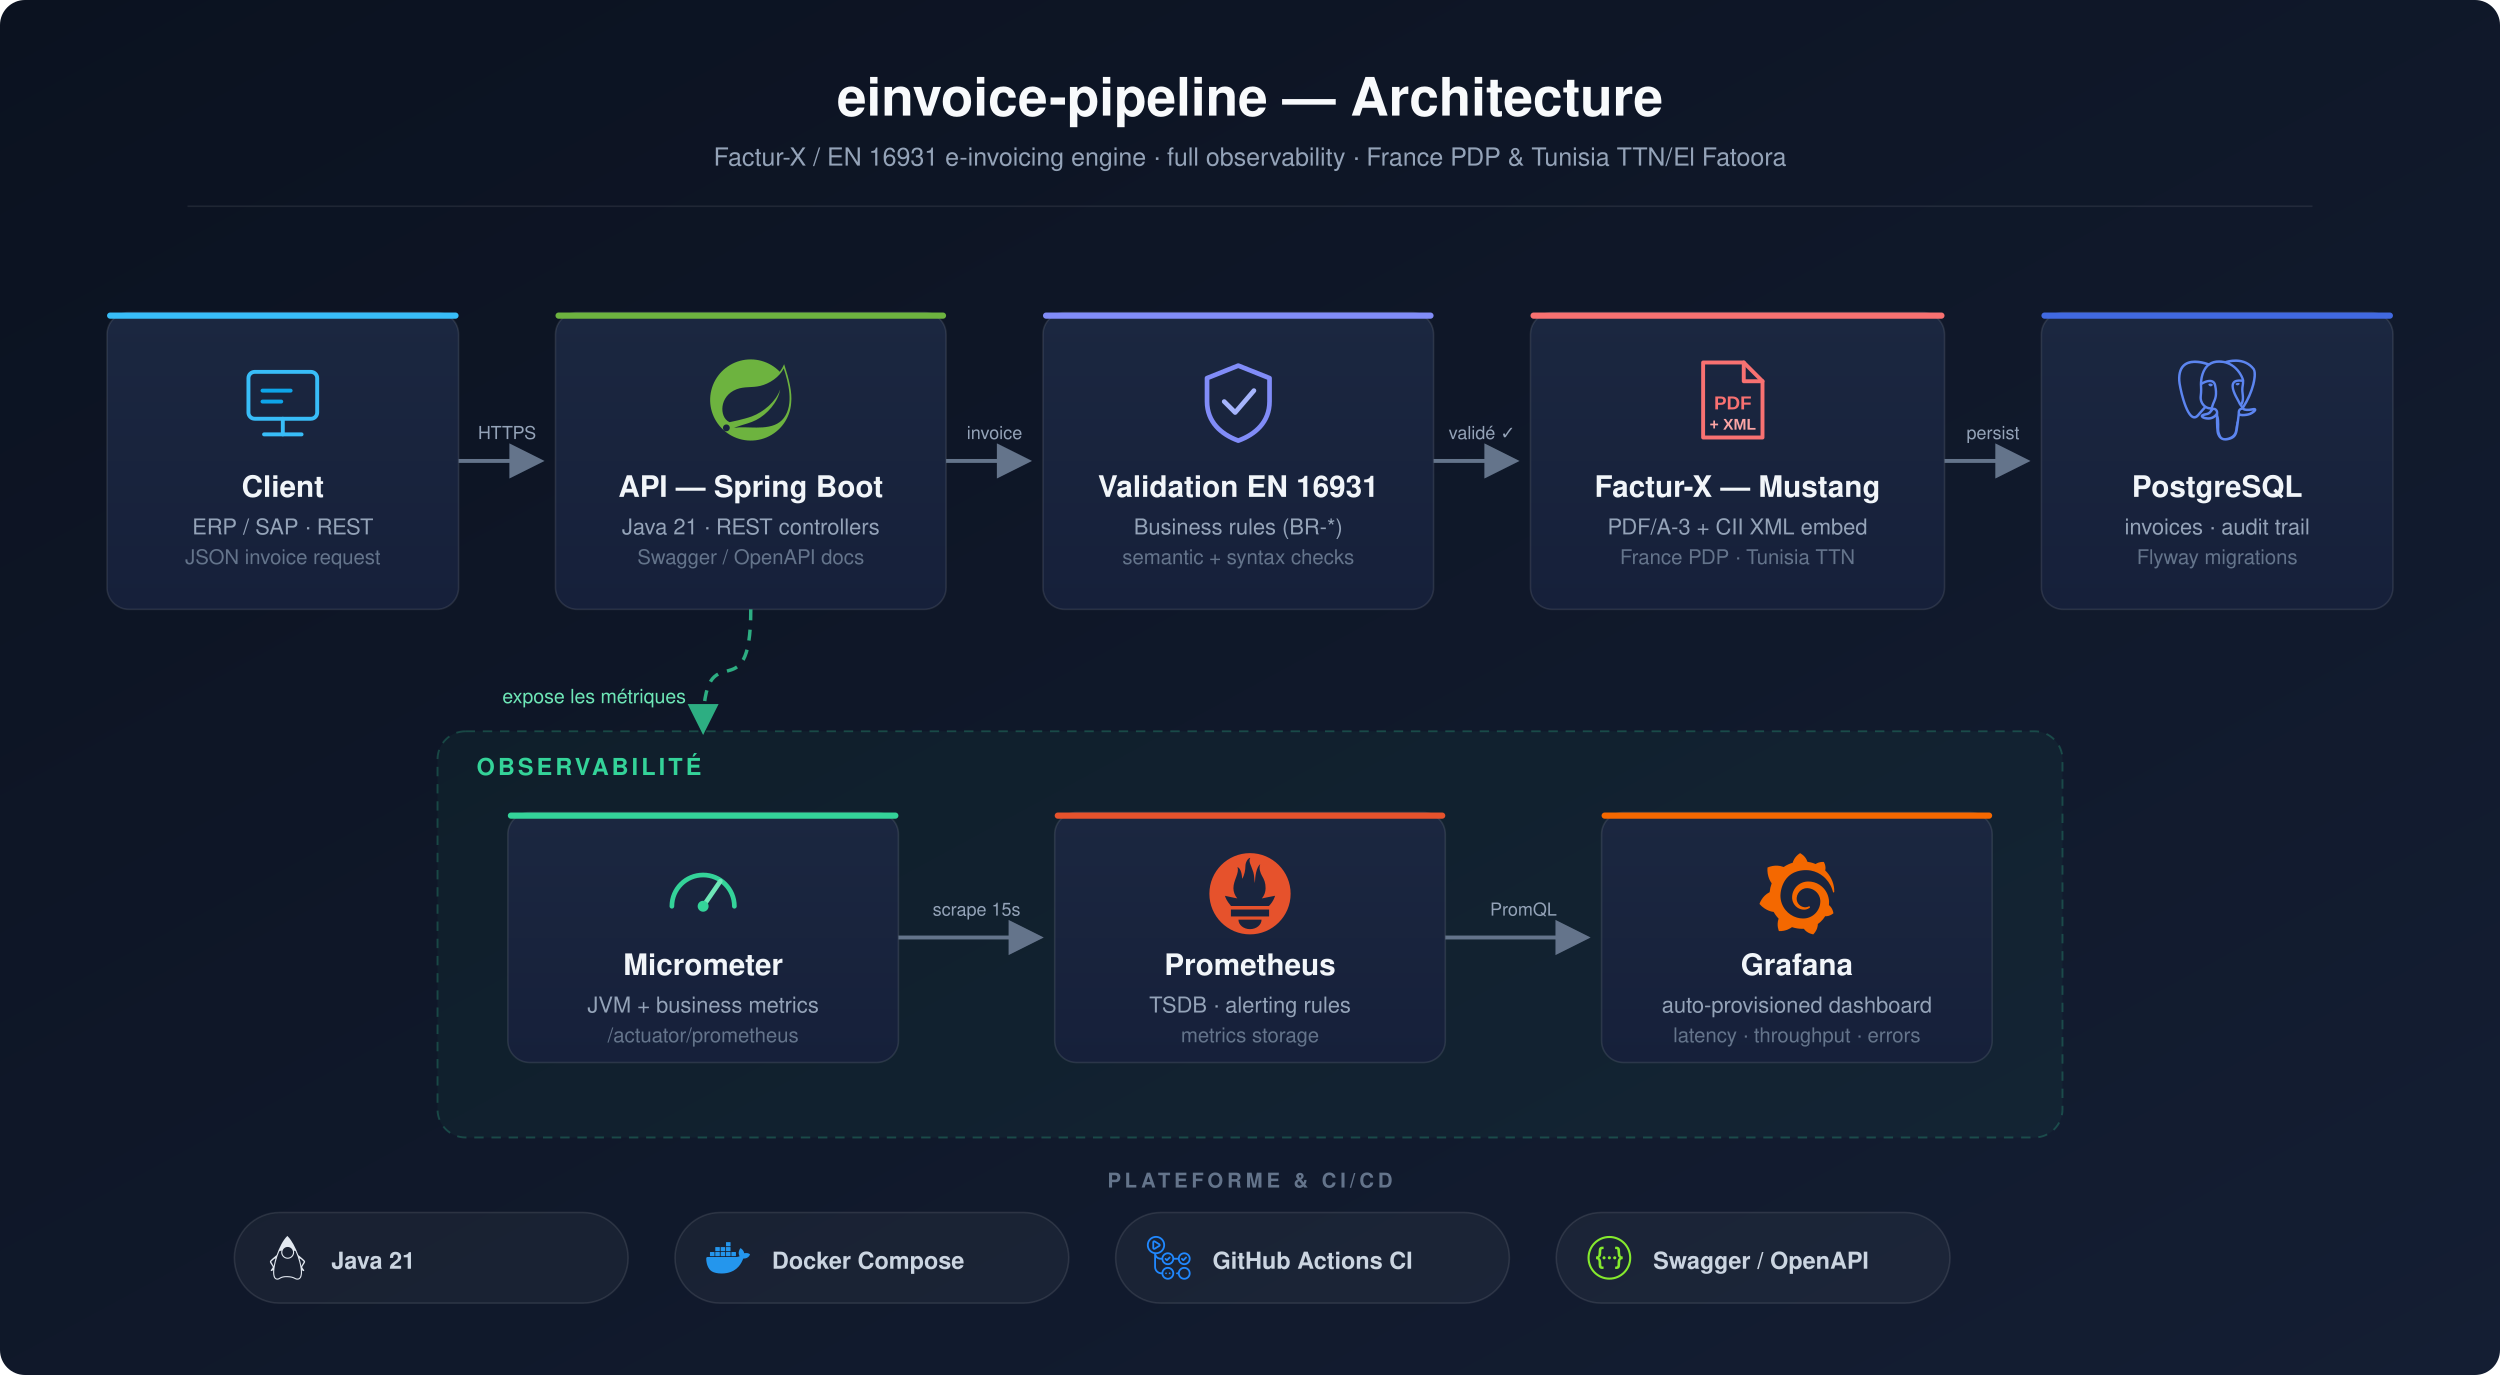
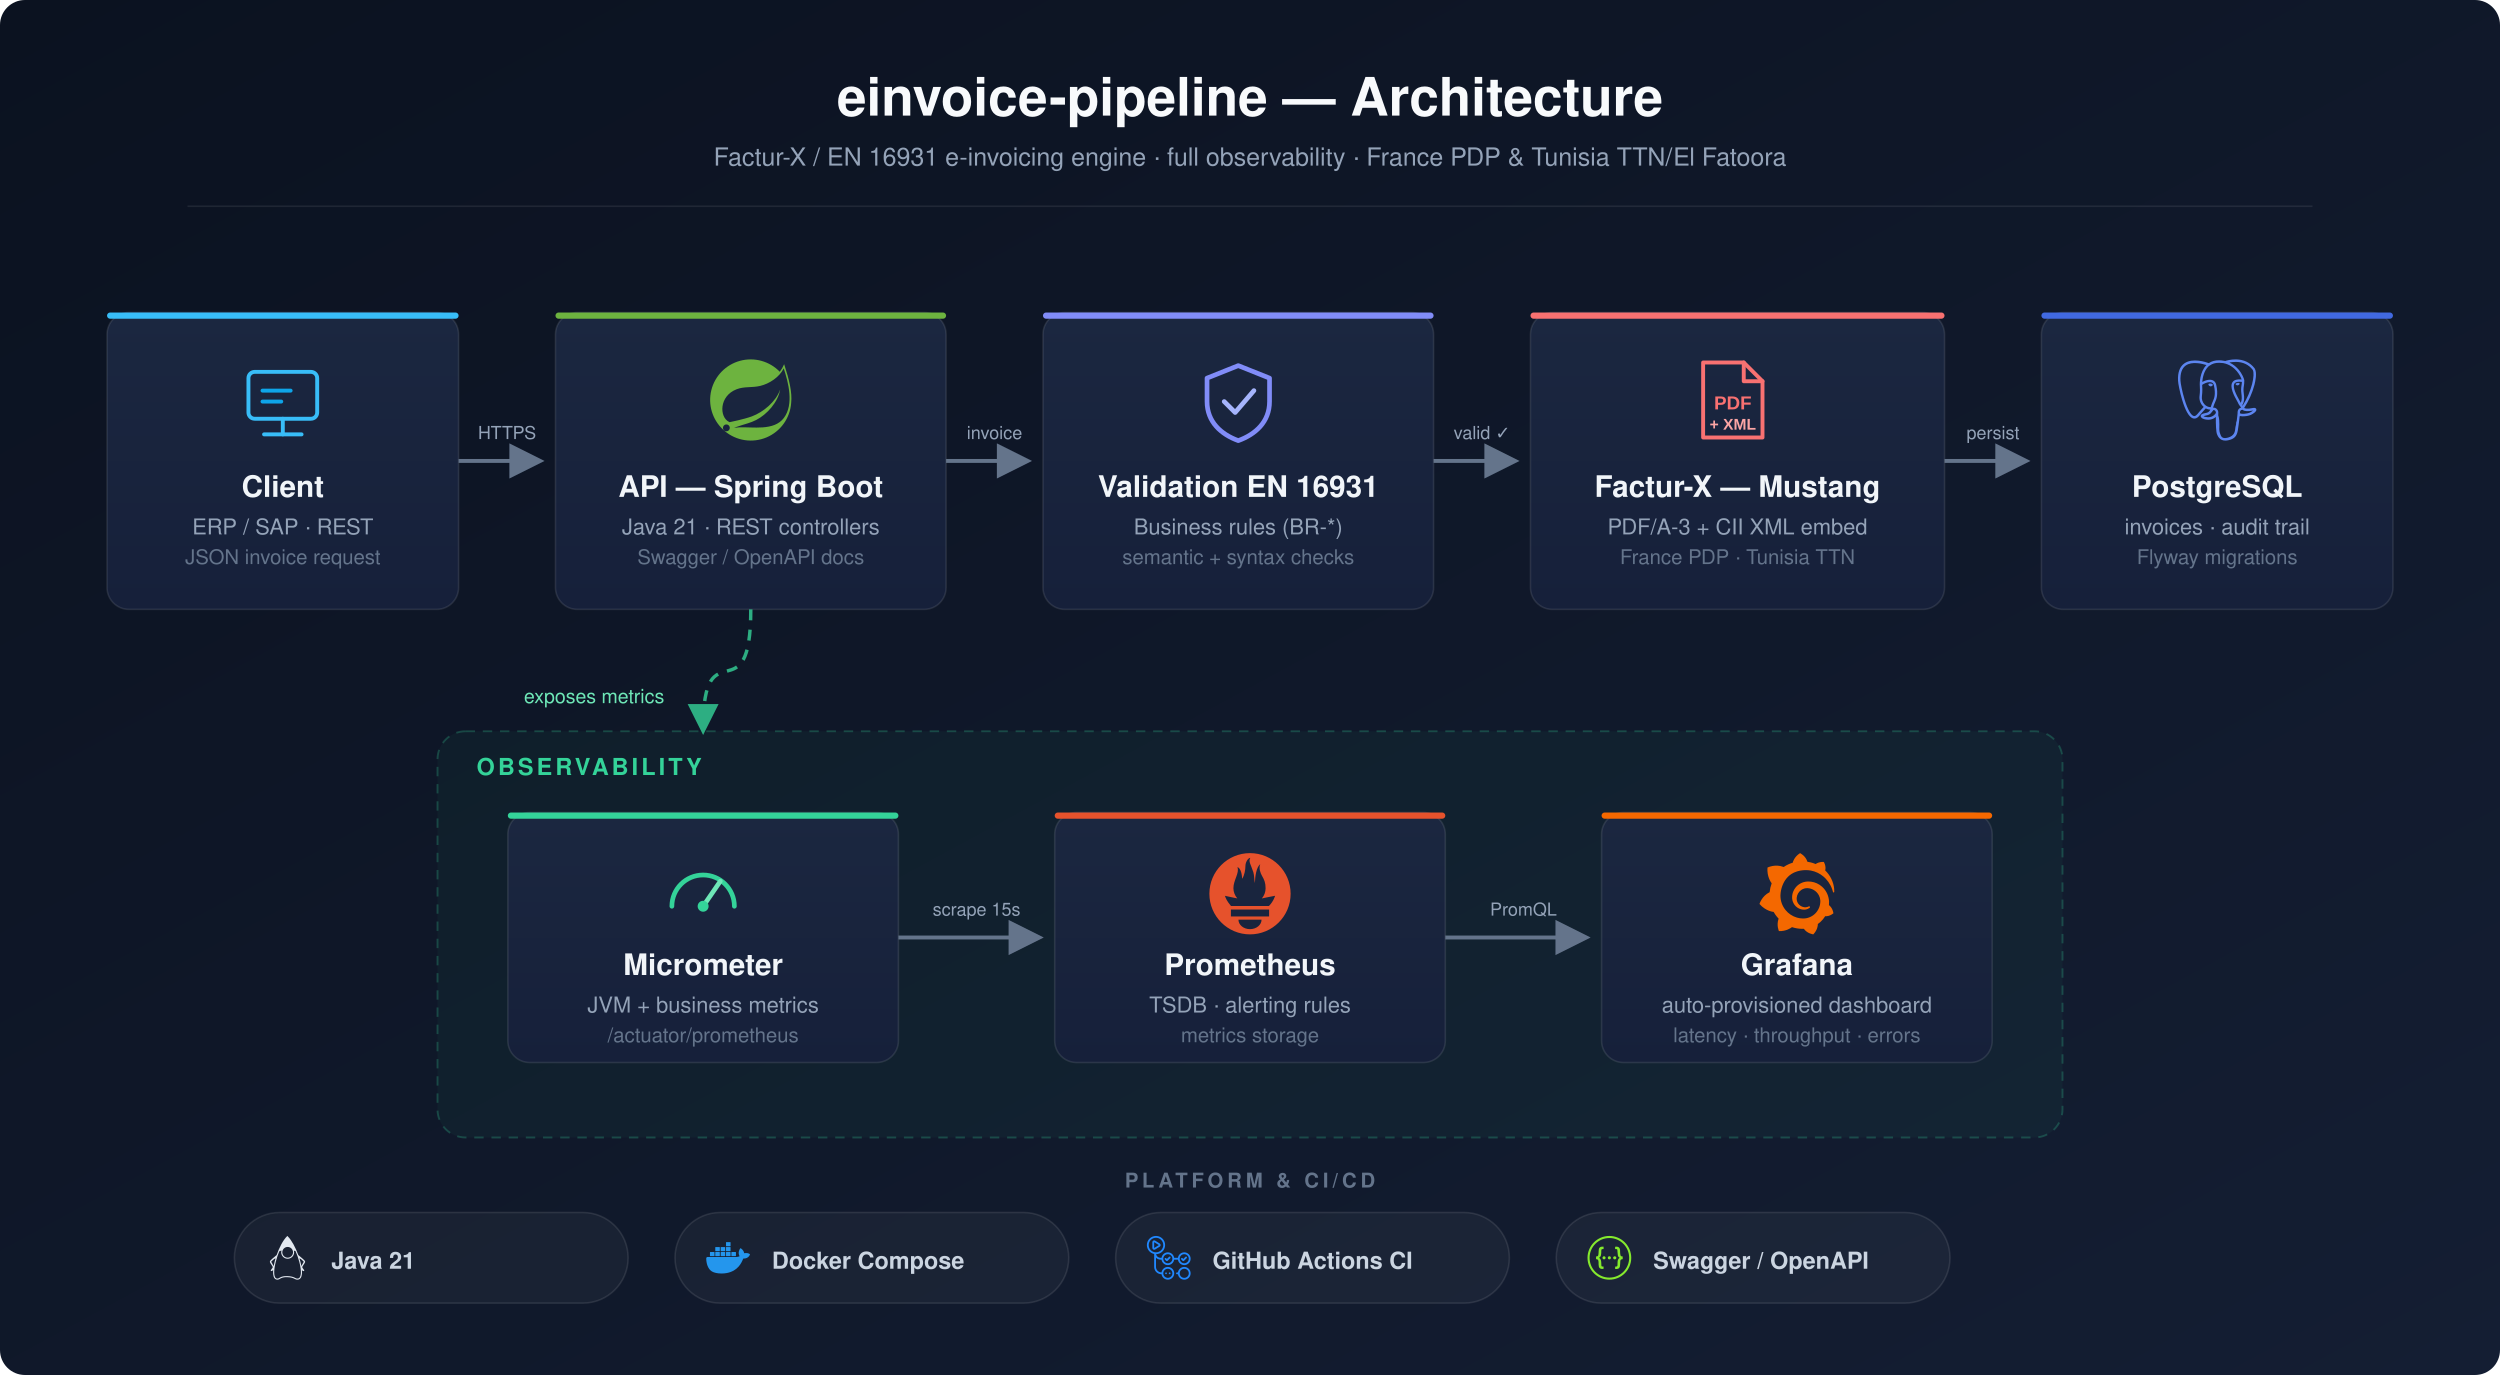
<svg xmlns="http://www.w3.org/2000/svg" width="1600" height="880" viewBox="0 0 1600 880" font-family="Segoe UI, Helvetica, Arial, sans-serif">
  <defs>
    <linearGradient id="bg" x1="0" y1="0" x2="1" y2="1">
      <stop offset="0" stop-color="#0b1220" />
      <stop offset="1" stop-color="#141e33" />
    </linearGradient>
    <linearGradient id="cardGrad" x1="0" y1="0" x2="0" y2="1">
      <stop offset="0" stop-color="#1b2740" />
      <stop offset="1" stop-color="#16203a" />
    </linearGradient>
    <marker id="arr" markerWidth="9" markerHeight="9" refX="7" refY="4.5" orient="auto">
      <path d="M0,0 L9,4.5 L0,9 Z" fill="#64748b" />
    </marker>
    <marker id="arrG" markerWidth="9" markerHeight="9" refX="7" refY="4.5" orient="auto">
      <path d="M0,0 L9,4.5 L0,9 Z" fill="#34d399" />
    </marker>
  </defs>
  <rect width="1600" height="880" fill="url(#bg)" rx="16" />
  <text x="800" y="74" text-anchor="middle" font-size="34" font-weight="700" fill="#f8fafc">einvoice-pipeline — Architecture</text>
  <text x="800" y="106" text-anchor="middle" font-size="16" fill="#94a3b8">Factur-X / EN 16931 e-invoicing engine · full observability · France PDP &amp; Tunisia TTN/El Fatoora</text>
  <line x1="120" y1="132" x2="1480" y2="132" stroke="rgba(255,255,255,0.08)" />
  <g>
    <rect x="68.5" y="200" width="225" height="190" rx="14" fill="url(#cardGrad)" stroke="rgba(255,255,255,0.10)" stroke-width="1" />
    <rect x="68.5" y="200" width="225" height="4" rx="2" fill="#38bdf8" />
    <g transform="translate(155,230)" stroke="#38bdf8" stroke-width="2.5" fill="none" stroke-linejoin="round" stroke-linecap="round">
      <rect x="4" y="8" width="44" height="30" rx="4" />
      <line x1="14" y1="48" x2="38" y2="48" />
      <line x1="26" y1="38" x2="26" y2="48" />
      <path d="M13 20h18M13 27h12" stroke="#0ea5e9" />
    </g>
    <text x="181" y="318" text-anchor="middle" font-size="19" font-weight="600" fill="#f1f5f9">Client</text>
    <text x="181" y="342" text-anchor="middle" font-size="14" fill="#94a3b8">ERP / SAP · REST</text>
    <text x="181" y="361" text-anchor="middle" font-size="13" fill="#64748b">JSON invoice request</text>
  </g>
  <line x1="293.5" y1="295" x2="343.5" y2="295" stroke="#64748b" stroke-width="2.5" marker-end="url(#arr)" />
  <text x="324.5" y="281" text-anchor="middle" font-size="11.5" fill="#94a3b8">HTTPS</text>
  <g>
    <rect x="355.5" y="200" width="250" height="190" rx="14" fill="url(#cardGrad)" stroke="rgba(255,255,255,0.10)" stroke-width="1" />
    <rect x="355.5" y="200" width="250" height="4" rx="2" fill="#6DB33F" />
    <g transform="translate(454.5,230) scale(2.166667)">
      <path d="M21.854 1.416a10.45 10.45 0 0 1-1.284 2.247A11.967 11.967 0 1 0 3.852 20.776l.445.395a11.954 11.954 0 0 0 19.632-8.297c.346-3.013-.568-6.865-2.074-11.458zM5.58 20.875a1.017 1.017 0 1 1-.148-1.432 1.04 1.04 0 0 1 .148 1.432zm16.199-3.581c-2.938 3.926-9.26 2.593-13.285 2.79 0 0-.716.049-1.432.148 0 0 .272-.123.617-.247 2.84-.988 4.173-1.185 5.902-2.074 3.235-1.655 6.47-5.284 7.112-9.038-1.235 3.605-4.988 6.717-8.396 7.976-2.346.864-6.569 1.704-6.569 1.704l-.173-.099c-2.865-1.408-2.963-7.63 2.272-9.631 2.297-.889 4.47-.395 6.964-.988 2.642-.617 5.704-2.593 6.939-5.186 1.383 4.173 3.062 10.643.049 14.643z" fill="#6DB33F" />
    </g>
    <text x="480.5" y="318" text-anchor="middle" font-size="19" font-weight="600" fill="#f1f5f9">API — Spring Boot</text>
    <text x="480.5" y="342" text-anchor="middle" font-size="14" fill="#94a3b8">Java 21 · REST controllers</text>
    <text x="480.5" y="361" text-anchor="middle" font-size="13" fill="#64748b">Swagger / OpenAPI docs</text>
  </g>
  <line x1="605.5" y1="295" x2="655.5" y2="295" stroke="#64748b" stroke-width="2.5" marker-end="url(#arr)" />
  <text x="636.5" y="281" text-anchor="middle" font-size="11.5" fill="#94a3b8">invoice</text>
  <g>
    <rect x="667.5" y="200" width="250" height="190" rx="14" fill="url(#cardGrad)" stroke="rgba(255,255,255,0.10)" stroke-width="1" />
    <rect x="667.5" y="200" width="250" height="4" rx="2" fill="#818cf8" />
    <g transform="translate(766.5,230)" fill="none" stroke="#818cf8" stroke-width="3" stroke-linejoin="round" stroke-linecap="round">
      <path d="M26 4 L46 12 V27 C46 40 37 48 26 52 C15 48 6 40 6 27 V12 Z" />
      <path d="M17 27 L24 34 L36 20" stroke="#a5b4fc" />
    </g>
    <text x="792.5" y="318" text-anchor="middle" font-size="19" font-weight="600" fill="#f1f5f9">Validation EN 16931</text>
    <text x="792.5" y="342" text-anchor="middle" font-size="14" fill="#94a3b8">Business rules (BR-*)</text>
    <text x="792.5" y="361" text-anchor="middle" font-size="13" fill="#64748b">semantic + syntax checks</text>
  </g>
  <line x1="917.5" y1="295" x2="967.5" y2="295" stroke="#64748b" stroke-width="2.5" marker-end="url(#arr)" />
-   <text x="948.5" y="281" text-anchor="middle" font-size="11.5" fill="#94a3b8">validé ✓</text>
+   <text x="948.5" y="281" text-anchor="middle" font-size="11.5" fill="#94a3b8">valid ✓</text>
  <g>
    <rect x="979.5" y="200" width="265" height="190" rx="14" fill="url(#cardGrad)" stroke="rgba(255,255,255,0.10)" stroke-width="1" />
    <rect x="979.5" y="200" width="265" height="4" rx="2" fill="#f87171" />
    <g transform="translate(1082,228)">
      <g fill="none" stroke="#f87171" stroke-width="2.5" stroke-linejoin="round" stroke-linecap="round">
        <path d="M8 4 h26 l12 12 v36 h-38 Z" />
        <path d="M34 4 v12 h12" />
      </g>
      <text x="27" y="34" text-anchor="middle" font-size="12" font-weight="700" fill="#f87171" font-family="Segoe UI, Arial, sans-serif">PDF</text>
      <text x="27" y="47" text-anchor="middle" font-size="10" font-weight="600" fill="#fca5a5" font-family="Segoe UI, Arial, sans-serif">+ XML</text>
    </g>
    <text x="1112" y="318" text-anchor="middle" font-size="19" font-weight="600" fill="#f1f5f9">Factur-X — Mustang</text>
    <text x="1112" y="342" text-anchor="middle" font-size="14" fill="#94a3b8">PDF/A-3 + CII XML embed</text>
    <text x="1112" y="361" text-anchor="middle" font-size="13" fill="#64748b">France PDP · Tunisia TTN</text>
  </g>
  <line x1="1244.5" y1="295" x2="1294.5" y2="295" stroke="#64748b" stroke-width="2.5" marker-end="url(#arr)" />
  <text x="1275.5" y="281" text-anchor="middle" font-size="11.5" fill="#94a3b8">persist</text>
  <g>
    <rect x="1306.5" y="200" width="225" height="190" rx="14" fill="url(#cardGrad)" stroke="rgba(255,255,255,0.10)" stroke-width="1" />
    <rect x="1306.5" y="200" width="225" height="4" rx="2" fill="#4169E1" />
    <g transform="translate(1393,230) scale(2.166667)">
      <path d="M23.559 14.723a.527.527 0 0 0-.056-.119c-.139-.263-.477-.342-1.007-.232-1.653.341-2.293.131-2.526-.019 1.342-2.048 2.445-4.522 3.041-6.83.271-1.051.798-3.524.122-4.732a1.564 1.564 0 0 0-.151-.235C21.693.909 19.801.025 17.51.001c-1.495-.016-2.771.346-3.116.479a9.449 9.449 0 0 0-.516-.082 8.044 8.044 0 0 0-1.311-.128c-1.182-.018-2.204.264-3.05.841-.857-.321-4.789-1.645-7.222.079C.936 2.153.309 3.873.43 6.304c.041.818.507 3.334 1.242 5.744.46 1.506.939 2.702 1.433 3.582.553.994 1.126 1.593 1.714 1.79.447.149 1.133.144 1.858-.728.801-.964 1.59-1.826 1.945-2.207.435.235.906.362 1.39.377a.057.057 0 0 0 0.0.004 11.031 11.031 0 0 0-.247.305c-.339.43-.409.52-1.5.744-.31.064-1.134.234-1.146.811-.003.122.033.231.092.327.227.423.922.61 1.015.633 1.335.334 2.504.092 3.371-.679-.017 2.231.077 4.417.345 5.087.221.553.762 1.905 2.469 1.904.251 0 .526-.029.83-.094 1.782-.382 2.556-1.17 2.855-2.906.15-.871.402-2.875.539-4.101.017-.07.036-.121.057-.136.001-.001.07-.047.427.031a.367.367 0 0 0 .044.007l.254.022.015.001c.847.038 1.911-.143 2.531-.431.644-.299 1.806-1.032 1.595-1.67zM2.371 11.877c-.744-2.436-1.178-4.885-1.212-5.572-.109-2.171.417-3.683 1.562-4.493 1.837-1.299 4.84-.541 6.108-.13-.003.003-.007.006-.01.009-2.024 2.044-1.976 5.536-1.971 5.75-0.0.082.007.199.016.359.035.587.1 1.68-.073 2.918-.161 1.15.194 2.276.973 3.089.081.084.165.163.252.237-.347.371-1.1 1.193-1.903 2.158-.568.682-.96.552-1.089.509-.392-.131-.813-.587-1.238-1.322-.48-.839-.964-2.032-1.415-3.513zm6.007 5.087c-.171-.043-.327-.113-.432-.177.089-.039.237-.09.483-.141 1.283-.264 1.482-.451 1.914-1.0.099-.126.212-.269.367-.443a.355.355 0 0 0 .074-.13c.171-.151.272-.11.437-.042.156.065.308.26.369.475.029.102.062.294-.045.444-.904 1.266-2.222 1.249-3.168 1.013zm2.094-3.988-.052.141c-.133.357-.257.688-.333 1.003-.667-.002-1.317-.287-1.81-.802-.628-.655-.913-1.566-.782-2.5.183-1.308.115-2.447.079-3.059-.005-.086-.009-.161-.012-.22.296-.262 1.666-.996 2.643-.772.446.102.718.406.831.928.585 2.704.077 3.831-.33 4.736-.084.187-.163.363-.231.545zm7.364 4.572c-.017.177-.036.376-.062.596l-.146.438a.355.355 0 0 0-.018.108c-.006.475-.054.649-.115.869-.063.229-.135.489-.179 1.058-.11 1.414-.878 2.227-2.417 2.557-1.516.325-1.784-.497-2.021-1.222a6.582 6.582 0 0 0-.077-.227c-.215-.586-.191-1.412-.157-2.555.017-.561-.025-1.901-.33-2.646.004-.293.011-.591.019-.892a.353.353 0 0 0-.015-.113 1.493 1.493 0 0 0-.044-.208c-.123-.428-.421-.787-.78-.935-.142-.059-.404-.167-.718-.087.067-.276.183-.588.309-.925l.053-.142c.059-.16.134-.326.213-.501.426-.948 1.011-2.245.377-5.177-.237-1.098-1.03-1.634-2.232-1.51-.721.075-1.38.365-1.709.532a5.672 5.672 0 0 0-.196.104c.092-1.106.439-3.174 1.736-4.482a4.031 4.031 0 0 1 .303-.276.353.353 0 0 0 .145-.064c.752-.571 1.694-.851 2.802-.833.409.007.802.034 1.174.081 1.939.354 3.244 1.447 4.036 2.383.814.962 1.255 1.931 1.431 2.454-1.323-.135-2.223.127-2.68.779-.993 1.419.543 4.173 1.281 5.496.135.243.252.452.289.541.24.583.551.971.779 1.255.07.087.137.171.189.245-.401.116-1.121.383-1.055 1.717-.012.156-.042.447-.083.815-.046.208-.07.46-.099.766zm.89-1.621c-.041-.832.269-.918.597-1.01a2.857 2.857 0 0 0 .135-.041 1.202 1.202 0 0 0 .134.103c.57.377 1.582.421 3.007.134-.202.177-.519.399-.953.601-.41.19-1.096.333-1.747.364-.72.034-1.086-.081-1.172-.151zm.57-9.271c-.006.351-.054.669-.105 1.002-.055.358-.112.727-.126 1.176-.014.437.04.891.093 1.33.107.887.216 1.8-.207 2.701a3.527 3.527 0 0 1-.188-.386c-.053-.128-.167-.333-.325-.616-.616-1.104-2.057-3.69-1.319-4.745.38-.543 1.341-.566 2.178-.463zm.228 7.014a12.376 12.376 0 0 0-.085-.107l-.035-.044c.726-1.2.584-2.386.458-3.438-.052-.432-.101-.84-.088-1.223.013-.406.067-.754.118-1.091.064-.415.129-.844.111-1.351.013-.053.019-.116.012-.19-.046-.485-.6-1.938-1.729-3.253-.608-.707-1.49-1.497-2.689-2.039.525-.107 1.233-.203 2.024-.186 2.051.046 3.675.814 4.824 2.282a.908.908 0 0 1 .067.1c.723 1.356-.276 6.275-2.987 10.54zm-8.817-6.116c-.025.179-.309.422-.621.422a.582.582 0 0 1-.081-.006c-.187-.026-.377-.144-.506-.316-.046-.06-.12-.178-.105-.284.005-.04.026-.099.092-.149.118-.089.352-.123.61-.087.316.044.643.194.611.419zm7.931-.411c.011.079-.049.201-.153.31-.068.072-.212.196-.408.223a.546.546 0 0 1-.075.005c-.293 0-.541-.234-.561-.372-.024-.176.264-.311.561-.352.297-.041.611.009.636.185z" fill="#5c85f0" />
    </g>
    <text x="1419" y="318" text-anchor="middle" font-size="19" font-weight="600" fill="#f1f5f9">PostgreSQL</text>
    <text x="1419" y="342" text-anchor="middle" font-size="14" fill="#94a3b8">invoices · audit trail</text>
    <text x="1419" y="361" text-anchor="middle" font-size="13" fill="#64748b">Flyway migrations</text>
  </g>
  <path d="M 480.5 390 C 480.5 460, 450 400, 450 466" fill="none" stroke="#34d399" stroke-width="2.2" stroke-dasharray="7,6" marker-end="url(#arrG)" opacity="0.8" />
-   <text x="380.25" y="450" text-anchor="middle" font-size="12.5" fill="#6ee7b7">expose les métriques</text>
+   <text x="380.25" y="450" text-anchor="middle" font-size="12.5" fill="#6ee7b7">exposes metrics</text>
  <rect x="280" y="468" width="1040" height="260" rx="18" fill="rgba(52,211,153,0.045)" stroke="rgba(52,211,153,0.25)" stroke-width="1.2" stroke-dasharray="6,5" />
-   <text x="305" y="496" font-size="15" font-weight="700" fill="#34d399" letter-spacing="2">OBSERVABILITÉ</text>
+   <text x="305" y="496" font-size="15" font-weight="700" fill="#34d399" letter-spacing="2">OBSERVABILITY</text>
  <g>
    <rect x="325" y="520" width="250" height="160" rx="14" fill="url(#cardGrad)" stroke="rgba(255,255,255,0.10)" stroke-width="1" />
    <rect x="325" y="520" width="250" height="4" rx="2" fill="#34d399" />
    <g transform="translate(424,546)" fill="none" stroke="#34d399" stroke-width="3" stroke-linecap="round">
      <path d="M6 34 A20 20 0 1 1 46 34" />
      <line x1="26" y1="34" x2="37" y2="18" stroke="#6ee7b7" />
      <circle cx="26" cy="34" r="3.5" fill="#34d399" stroke="none" />
    </g>
    <text x="450" y="624" text-anchor="middle" font-size="19" font-weight="600" fill="#f1f5f9">Micrometer</text>
    <text x="450" y="648" text-anchor="middle" font-size="14" fill="#94a3b8">JVM + business metrics</text>
    <text x="450" y="667" text-anchor="middle" font-size="13" fill="#64748b">/actuator/prometheus</text>
  </g>
  <line x1="575" y1="600" x2="663" y2="600" stroke="#64748b" stroke-width="2.5" marker-end="url(#arr)" />
  <text x="625" y="586" text-anchor="middle" font-size="11.5" fill="#94a3b8">scrape 15s</text>
  <g>
    <rect x="675" y="520" width="250" height="160" rx="14" fill="url(#cardGrad)" stroke="rgba(255,255,255,0.10)" stroke-width="1" />
    <rect x="675" y="520" width="250" height="4" rx="2" fill="#E6522C" />
    <g transform="translate(774,546) scale(2.166667)">
      <path d="M12 0C5.373 0 0 5.372 0 12c0 6.627 5.373 12 12 12s12-5.373 12-12c0-6.628-5.373-12-12-12zm0 22.46c-1.885 0-3.414-1.26-3.414-2.814h6.828c0 1.553-1.528 2.813-3.414 2.813zm5.64-3.745H6.36v-2.046h11.28v2.046zm-.04-3.098H6.391c-.037-.043-.075-.086-.111-.13-1.155-1.401-1.427-2.133-1.69-2.879-.005-.025 1.4.287 2.395.511 0 0 .513.119 1.262.255-.72-.843-1.147-1.915-1.147-3.01 0-2.406 1.845-4.508 1.18-6.207.648.053 1.34 1.367 1.387 3.422.689-.951.977-2.69.977-3.755 0-1.103.727-2.385 1.454-2.429-.648 1.069.168 1.984.894 4.256.272.854.237 2.29.447 3.201.07-1.892.395-4.652 1.595-5.605-.529 1.2.079 2.702.494 3.424.671 1.164 1.078 2.047 1.078 3.716a4.642 4.642 0 01-1.11 2.996c.792-.149 1.34-.283 1.34-.283l2.573-.502s-.374 1.538-1.81 3.019z" fill="#E6522C" />
    </g>
    <text x="800" y="624" text-anchor="middle" font-size="19" font-weight="600" fill="#f1f5f9">Prometheus</text>
    <text x="800" y="648" text-anchor="middle" font-size="14" fill="#94a3b8">TSDB · alerting rules</text>
    <text x="800" y="667" text-anchor="middle" font-size="13" fill="#64748b">metrics storage</text>
  </g>
  <line x1="925" y1="600" x2="1013" y2="600" stroke="#64748b" stroke-width="2.5" marker-end="url(#arr)" />
  <text x="975" y="586" text-anchor="middle" font-size="11.5" fill="#94a3b8">PromQL</text>
  <g>
    <rect x="1025" y="520" width="250" height="160" rx="14" fill="url(#cardGrad)" stroke="rgba(255,255,255,0.10)" stroke-width="1" />
    <rect x="1025" y="520" width="250" height="4" rx="2" fill="#F46800" />
    <g transform="translate(1124,546) scale(2.166667)">
      <path d="M23.02 10.59a8.578 8.578 0 0 0-.862-3.034 8.911 8.911 0 0 0-1.789-2.445c.337-1.342-.413-2.505-.413-2.505-1.292-.08-2.113.4-2.416.62-.052-.02-.102-.044-.154-.064-.22-.089-.446-.172-.677-.247-.231-.073-.47-.14-.711-.197a9.867 9.867 0 0 0-.875-.161C14.557.753 12.94 0 12.94 0c-1.804 1.145-2.147 2.744-2.147 2.744l-.018.093c-.098.029-.2.057-.298.088-.138.042-.275.094-.413.143-.138.055-.275.107-.41.166a8.869 8.869 0 0 0-1.557.87l-.063-.029c-2.497-.955-4.716.195-4.716.195-.203 2.658.996 4.33 1.235 4.636a11.608 11.608 0 0 0-.607 2.635C1.636 12.677.953 15.014.953 15.014c1.926 2.214 4.171 2.351 4.171 2.351.003-.002.006-.002.006-.005.285.509.615.994.986 1.446.156.19.32.371.488.548-.704 2.009.099 3.68.099 3.68 2.144.08 3.553-.937 3.849-1.173a9.784 9.784 0 0 0 3.164.501h.08l.055-.003.107-.002.103-.005.003.002c1.01 1.44 2.788 1.646 2.788 1.646 1.264-1.332 1.337-2.653 1.337-2.94v-.058c0-.02-.003-.039-.003-.06.265-.187.52-.387.758-.6a7.875 7.875 0 0 0 1.415-1.7c1.43.083 2.437-.885 2.437-.885-.236-1.49-1.085-2.216-1.264-2.354l-.018-.013-.016-.013a.217.217 0 0 1-.031-.02c.008-.092.016-.18.02-.27.011-.162.016-.323.016-.48v-.253l-.005-.098-.008-.135a1.891 1.891 0 0 0-.01-.13c-.003-.042-.008-.083-.013-.125l-.016-.124-.018-.122a6.215 6.215 0 0 0-2.032-3.73 6.015 6.015 0 0 0-3.222-1.46 6.292 6.292 0 0 0-.85-.048l-.107.002h-.063l-.044.003-.104.008a4.777 4.777 0 0 0-3.335 1.695c-.332.4-.592.84-.768 1.297a4.594 4.594 0 0 0-.312 1.817l.003.091c.005.055.007.11.013.164a3.615 3.615 0 0 0 .698 1.82 3.53 3.53 0 0 0 1.827 1.282c.33.098.66.14.971.137.039 0 .078 0 .114-.002l.063-.003c.02 0 .041-.003.062-.003.034-.002.065-.007.099-.01.007 0 .018-.003.028-.003l.031-.005.06-.008a1.18 1.18 0 0 0 .112-.02c.036-.008.072-.013.109-.024a2.634 2.634 0 0 0 .914-.415c.028-.02.056-.041.085-.065a.248.248 0 0 0 .039-.35.244.244 0 0 0-.309-.06l-.078.042c-.09.044-.184.083-.283.116a2.476 2.476 0 0 1-.475.096c-.028.003-.054.006-.083.006l-.083.002c-.026 0-.054 0-.08-.002l-.102-.006h-.012l-.024.006c-.016-.003-.031-.003-.044-.006-.031-.002-.06-.007-.091-.01a2.59 2.59 0 0 1-.724-.213 2.557 2.557 0 0 1-.667-.438 2.52 2.52 0 0 1-.805-1.475 2.306 2.306 0 0 1-.029-.444l.006-.122v-.023l.002-.031c.003-.021.003-.04.005-.06a3.163 3.163 0 0 1 1.352-2.29 3.12 3.12 0 0 1 .937-.43 2.946 2.946 0 0 1 .776-.101h.06l.07.002.045.003h.026l.07.005a4.041 4.041 0 0 1 1.635.49 3.94 3.94 0 0 1 1.602 1.662 3.77 3.77 0 0 1 .397 1.414l.005.076.003.075c.002.026.002.05.002.075 0 .024.003.052 0 .07v.065l-.002.073-.008.174a6.195 6.195 0 0 1-.08.639 5.1 5.1 0 0 1-.267.927 5.31 5.31 0 0 1-.624 1.13 5.052 5.052 0 0 1-3.237 2.014 4.82 4.82 0 0 1-.649.066l-.039.003h-.287a6.607 6.607 0 0 1-1.716-.265 6.776 6.776 0 0 1-3.4-2.274 6.75 6.75 0 0 1-.746-1.15 6.616 6.616 0 0 1-.714-2.596l-.005-.083-.002-.02v-.056l-.003-.073v-.096l-.003-.104v-.07l.003-.163c.008-.22.026-.45.054-.678a8.707 8.707 0 0 1 .28-1.355c.128-.444.286-.872.473-1.277a7.04 7.04 0 0 1 1.456-2.1 5.925 5.925 0 0 1 .953-.763c.169-.111.343-.213.524-.306.089-.05.182-.091.273-.135.047-.02.093-.042.138-.062a7.177 7.177 0 0 1 .714-.267l.145-.045c.049-.015.098-.026.148-.041.098-.029.197-.052.296-.076.049-.013.1-.02.15-.033l.15-.032.151-.028.076-.013.075-.01.153-.024c.057-.01.114-.013.171-.023l.169-.021c.036-.003.073-.008.106-.01l.073-.008.036-.003.042-.002c.057-.003.114-.008.171-.01l.086-.006h.023l.037-.003.145-.007a7.999 7.999 0 0 1 1.708.125 7.917 7.917 0 0 1 2.048.68 8.253 8.253 0 0 1 1.672 1.09l.09.077.089.078c.06.052.114.107.171.159.057.052.112.106.166.16.052.055.107.107.159.164a8.671 8.671 0 0 1 1.41 1.978c.012.026.028.052.04.078l.04.078.075.156c.023.051.05.1.07.153l.065.15a8.848 8.848 0 0 1 .45 1.34.19.19 0 0 0 .201.142.186.186 0 0 0 .172-.184c.01-.246.002-.532-.024-.856z" fill="#F46800" />
    </g>
    <text x="1150" y="624" text-anchor="middle" font-size="19" font-weight="600" fill="#f1f5f9">Grafana</text>
    <text x="1150" y="648" text-anchor="middle" font-size="14" fill="#94a3b8">auto-provisioned dashboard</text>
    <text x="1150" y="667" text-anchor="middle" font-size="13" fill="#64748b">latency · throughput · errors</text>
  </g>
-   <text x="800" y="760" text-anchor="middle" font-size="13" font-weight="700" fill="#64748b" letter-spacing="2.5">PLATEFORME &amp; CI/CD</text>
+   <text x="800" y="760" text-anchor="middle" font-size="13" font-weight="700" fill="#64748b" letter-spacing="2.5">PLATFORM &amp; CI/CD</text>
  <g>
    <rect x="150" y="776" width="252" height="58" rx="29" fill="rgba(255,255,255,0.04)" stroke="rgba(255,255,255,0.10)" />
    <g transform="translate(170,791) scale(1.166667)">
      <path d="M11.915 0 11.7.215C9.515 2.4 7.47 6.39 6.046 10.483c-1.064 1.024-3.633 2.81-3.711 3.551-.093.87 1.746 2.611 1.55 3.235-.198.625-1.304 1.408-1.014 1.939.1.188.823.011 1.277-.491a13.389 13.389 0 0 0-.017 2.14c.076.906.27 1.668.643 2.232.372.563.956.911 1.667.911.397 0 .727-.114 1.024-.264.298-.149.571-.33.91-.5.68-.34 1.634-.666 3.53-.604 1.903.062 2.872.39 3.559.704.687.314 1.15.664 1.925.664.767 0 1.395-.336 1.807-.9.412-.563.631-1.33.72-2.24.06-.623.055-1.32 0-2.066.454.45 1.117.604 1.213.424.29-.53-.816-1.314-1.013-1.937-.198-.624 1.642-2.366 1.549-3.236-.08-.748-2.707-2.568-3.748-3.586C16.428 6.374 14.308 2.394 12.13.215zm.175 6.038a2.95 2.95 0 0 1 2.943 2.942 2.95 2.95 0 0 1-2.943 2.943A2.95 2.95 0 0 1 9.148 8.98a2.95 2.95 0 0 1 2.942-2.942zM8.685 7.983a3.515 3.515 0 0 0-.145.997c0 1.951 1.6 3.55 3.55 3.55 1.95 0 3.55-1.598 3.55-3.55 0-.329-.046-.648-.132-.951.334.095.64.208.915.336a42.699 42.699 0 0 1 2.042 5.829c.678 2.545 1.01 4.92.846 6.607-.082.844-.29 1.51-.606 1.94-.315.431-.713.651-1.315.651-.593 0-.932-.27-1.673-.61-.741-.338-1.825-.694-3.792-.758-1.974-.064-3.073.293-3.821.669-.375.188-.659.373-.911.5s-.466.2-.752.2c-.53 0-.876-.209-1.16-.64-.285-.43-.474-1.101-.545-1.948-.141-1.693.176-4.069.823-6.614a43.155 43.155 0 0 1 1.934-5.783c.348-.167.749-.31 1.192-.425zm-3.382 4.362a.216.216 0 0 1 .13.031c-.166.56-.323 1.116-.463 1.665a33.849 33.849 0 0 0-.547 2.555 3.9 3.9 0 0 0-.2-.39c-.58-1.012-.914-1.642-1.16-2.08.315-.24 1.679-1.755 2.24-1.781zm13.394.01c.562.027 1.926 1.543 2.24 1.783-.246.438-.58 1.068-1.16 2.08a4.428 4.428 0 0 0-.163.309 32.354 32.354 0 0 0-.562-2.49 40.579 40.579 0 0 0-.482-1.652.216.216 0 0 1 .127-.03z" fill="#e2e8f0" />
    </g>
    <text x="212" y="812" font-size="15" font-weight="600" fill="#cbd5e1">Java 21</text>
  </g>
  <g>
    <rect x="432" y="776" width="252" height="58" rx="29" fill="rgba(255,255,255,0.04)" stroke="rgba(255,255,255,0.10)" />
    <g transform="translate(452,791) scale(1.166667)">
      <path d="M13.983 11.078h2.119a.186.186 0 00.186-.185V9.006a.186.186 0 00-.186-.186h-2.119a.185.185 0 00-.185.185v1.888c0 .102.083.185.185.185m-2.954-5.43h2.118a.186.186 0 00.186-.186V3.574a.186.186 0 00-.186-.185h-2.118a.185.185 0 00-.185.185v1.888c0 .102.082.185.185.185m0 2.716h2.118a.187.187 0 00.186-.186V6.29a.186.186 0 00-.186-.185h-2.118a.185.185 0 00-.185.185v1.887c0 .102.082.185.185.186m-2.93 0h2.12a.186.186 0 00.184-.186V6.29a.185.185 0 00-.185-.185H8.1a.185.185 0 00-.185.185v1.887c0 .102.083.185.185.186m-2.964 0h2.119a.186.186 0 00.185-.186V6.29a.185.185 0 00-.185-.185H5.136a.186.186 0 00-.186.185v1.887c0 .102.084.185.186.186m5.893 2.715h2.118a.186.186 0 00.186-.185V9.006a.186.186 0 00-.186-.186h-2.118a.185.185 0 00-.185.185v1.888c0 .102.082.185.185.185m-2.93 0h2.12a.185.185 0 00.184-.185V9.006a.185.185 0 00-.184-.186h-2.12a.185.185 0 00-.184.185v1.888c0 .102.083.185.185.185m-2.964 0h2.119a.185.185 0 00.185-.185V9.006a.185.185 0 00-.184-.186h-2.12a.186.186 0 00-.186.186v1.887c0 .102.084.185.186.185m-2.92 0h2.12a.185.185 0 00.184-.185V9.006a.185.185 0 00-.184-.186h-2.12a.185.185 0 00-.184.185v1.888c0 .102.082.185.185.185M23.763 9.89c-.065-.051-.672-.51-1.954-.51-.338.001-.676.03-1.01.087-.248-1.7-1.653-2.53-1.716-2.566l-.344-.199-.226.327c-.284.438-.49.922-.612 1.43-.23.97-.09 1.882.403 2.661-.595.332-1.55.413-1.744.42H.751a.751.751 0 00-.75.748 11.376 11.376 0 00.692 4.062c.545 1.428 1.355 2.48 2.41 3.124 1.18.723 3.1 1.137 5.275 1.137.983.003 1.963-.086 2.93-.266a12.248 12.248 0 003.823-1.389c.98-.567 1.86-1.288 2.61-2.136 1.252-1.418 1.998-2.997 2.553-4.4h.221c1.372 0 2.215-.549 2.68-1.009.309-.293.55-.65.707-1.046l.098-.288Z" fill="#2496ED" />
    </g>
    <text x="494" y="812" font-size="15" font-weight="600" fill="#cbd5e1">Docker Compose</text>
  </g>
  <g>
    <rect x="714" y="776" width="252" height="58" rx="29" fill="rgba(255,255,255,0.04)" stroke="rgba(255,255,255,0.10)" />
    <g transform="translate(734,791) scale(1.166667)">
      <path d="M10.984 13.836a.5.5 0 0 1-.353-.146l-.745-.743a.5.5 0 1 1 .706-.708l.392.391 1.181-1.18a.5.5 0 0 1 .708.707l-1.535 1.533a.504.504 0 0 1-.354.146zm9.353-.147l1.534-1.532a.5.5 0 0 0-.707-.707l-1.181 1.18-.392-.391a.5.5 0 1 0-.706.708l.746.743a.497.497 0 0 0 .706-.001zM4.527 7.452l2.557-1.585A1 1 0 0 0 7.09 4.17L4.533 2.56A1 1 0 0 0 3 3.406v3.196a1.001 1.001 0 0 0 1.527.85zm2.03-2.436L4 6.602V3.406l2.557 1.61zM24 12.5c0 1.93-1.57 3.5-3.5 3.5a3.503 3.503 0 0 1-3.46-3h-2.08a3.503 3.503 0 0 1-3.46 3 3.502 3.502 0 0 1-3.46-3h-.558c-.972 0-1.85-.399-2.482-1.042V17c0 1.654 1.346 3 3 3h.04c.244-1.693 1.7-3 3.46-3 1.93 0 3.5 1.57 3.5 3.5S13.43 24 11.5 24a3.502 3.502 0 0 1-3.46-3H8c-2.206 0-4-1.794-4-4V9.899A5.008 5.008 0 0 1 0 5c0-2.757 2.243-5 5-5s5 2.243 5 5a5.005 5.005 0 0 1-4.952 4.998A2.482 2.482 0 0 0 7.482 12h.558c.244-1.693 1.7-3 3.46-3a3.502 3.502 0 0 1 3.46 3h2.08a3.503 3.503 0 0 1 3.46-3c1.93 0 3.5 1.57 3.5 3.5zm-15 8c0 1.378 1.122 2.5 2.5 2.5s2.5-1.122 2.5-2.5-1.122-2.5-2.5-2.5S9 19.122 9 20.5zM5 9c2.206 0 4-1.794 4-4S7.206 1 5 1 1 2.794 1 5s1.794 4 4 4zm9 3.5c0-1.378-1.122-2.5-2.5-2.5S9 11.122 9 12.5s1.122 2.5 2.5 2.5 2.5-1.122 2.5-2.5zm9 0c0-1.378-1.122-2.5-2.5-2.5S18 11.122 18 12.5s1.122 2.5 2.5 2.5 2.5-1.122 2.5-2.5zm-13 8a.5.5 0 1 0 1 0 .5.5 0 0 0-1 0zm2 0a.5.5 0 1 0 1 0 .5.5 0 0 0-1 0zm12 0c0 1.93-1.57 3.5-3.5 3.5a3.503 3.503 0 0 1-3.46-3.002c-.007.001-.013.005-.021.005l-.506.017h-.017a.5.5 0 0 1-.016-.999l.506-.017c.018-.002.035.006.052.007A3.503 3.503 0 0 1 20.5 17c1.93 0 3.5 1.57 3.5 3.5zm-1 0c0-1.378-1.122-2.5-2.5-2.5S18 19.122 18 20.5s1.122 2.5 2.5 2.5 2.5-1.122 2.5-2.5z" fill="#2088FF" />
    </g>
    <text x="776" y="812" font-size="15" font-weight="600" fill="#cbd5e1">GitHub Actions CI</text>
  </g>
  <g>
    <rect x="996" y="776" width="252" height="58" rx="29" fill="rgba(255,255,255,0.04)" stroke="rgba(255,255,255,0.10)" />
    <g transform="translate(1016,791) scale(1.166667)">
      <path d="M12 0C5.383 0 0 5.383 0 12s5.383 12 12 12c6.616 0 12-5.383 12-12S18.616 0 12 0zm0 1.144c5.995 0 10.856 4.86 10.856 10.856 0 5.995-4.86 10.856-10.856 10.856-5.996 0-10.856-4.86-10.856-10.856C1.144 6.004 6.004 1.144 12 1.144zM8.37 5.868a6.707 6.707 0 0 0-.423.005c-.983.056-1.573.517-1.735 1.472-.115.665-.096 1.348-.143 2.017-.013.35-.05.697-.115 1.038-.134.609-.397.798-1.016.83a2.65 2.65 0 0 0-.244.042v1.463c1.126.055 1.278.452 1.37 1.629.033.429-.013.858.015 1.287.018.406.073.808.156 1.2.259 1.075 1.307 1.435 2.575 1.218v-1.283c-.203 0-.383.005-.558 0-.43-.013-.591-.12-.632-.535-.056-.535-.042-1.08-.075-1.62-.064-1.001-.175-1.988-1.153-2.625.503-.37.868-.812.983-1.398.083-.41.134-.821.166-1.237.028-.415-.023-.84.014-1.25.06-.665.102-.937.9-.91.12 0 .235-.017.369-.027v-1.31c-.16 0-.31-.004-.454-.006zm7.593.009a4.247 4.247 0 0 0-.813.06v1.274c.245 0 .434 0 .623.005.328.004.577.13.61.494.032.332.031.669.064 1.006.065.669.101 1.347.217 2.007.102.544.475.95.941 1.283-.817.549-1.057 1.333-1.098 2.215-.023.604-.037 1.213-.069 1.822-.028.554-.222.734-.78.748-.157.004-.31.018-.484.028v1.305c.327 0 .627.019.927 0 .932-.055 1.495-.507 1.68-1.412.078-.498.124-1 .138-1.504.032-.461.028-.927.074-1.384.069-.715.397-1.01 1.112-1.057a.972.972 0 0 0 .199-.046v-1.463c-.12-.014-.204-.027-.291-.032-.536-.023-.804-.203-.937-.71a5.146 5.146 0 0 1-.152-.993c-.037-.618-.033-1.241-.074-1.86-.08-1.192-.794-1.753-1.887-1.786zm-6.89 5.28a.844.844 0 0 0-.083 1.684h.055a.83.83 0 0 0 .877-.78v-.046a.845.845 0 0 0-.83-.858zm2.911 0a.808.808 0 0 0-.834.78c0 .027 0 .05.004.078 0 .503.342.826.859.826.507 0 .826-.332.826-.853-.005-.503-.342-.836-.855-.831zm2.963 0a.861.861 0 0 0-.876.835c0 .47.378.849.849.849h.009c.425.074.853-.337.881-.83.023-.457-.392-.854-.863-.854z" fill="#85EA2D" />
    </g>
    <text x="1058" y="812" font-size="15" font-weight="600" fill="#cbd5e1">Swagger / OpenAPI</text>
  </g>
</svg>
